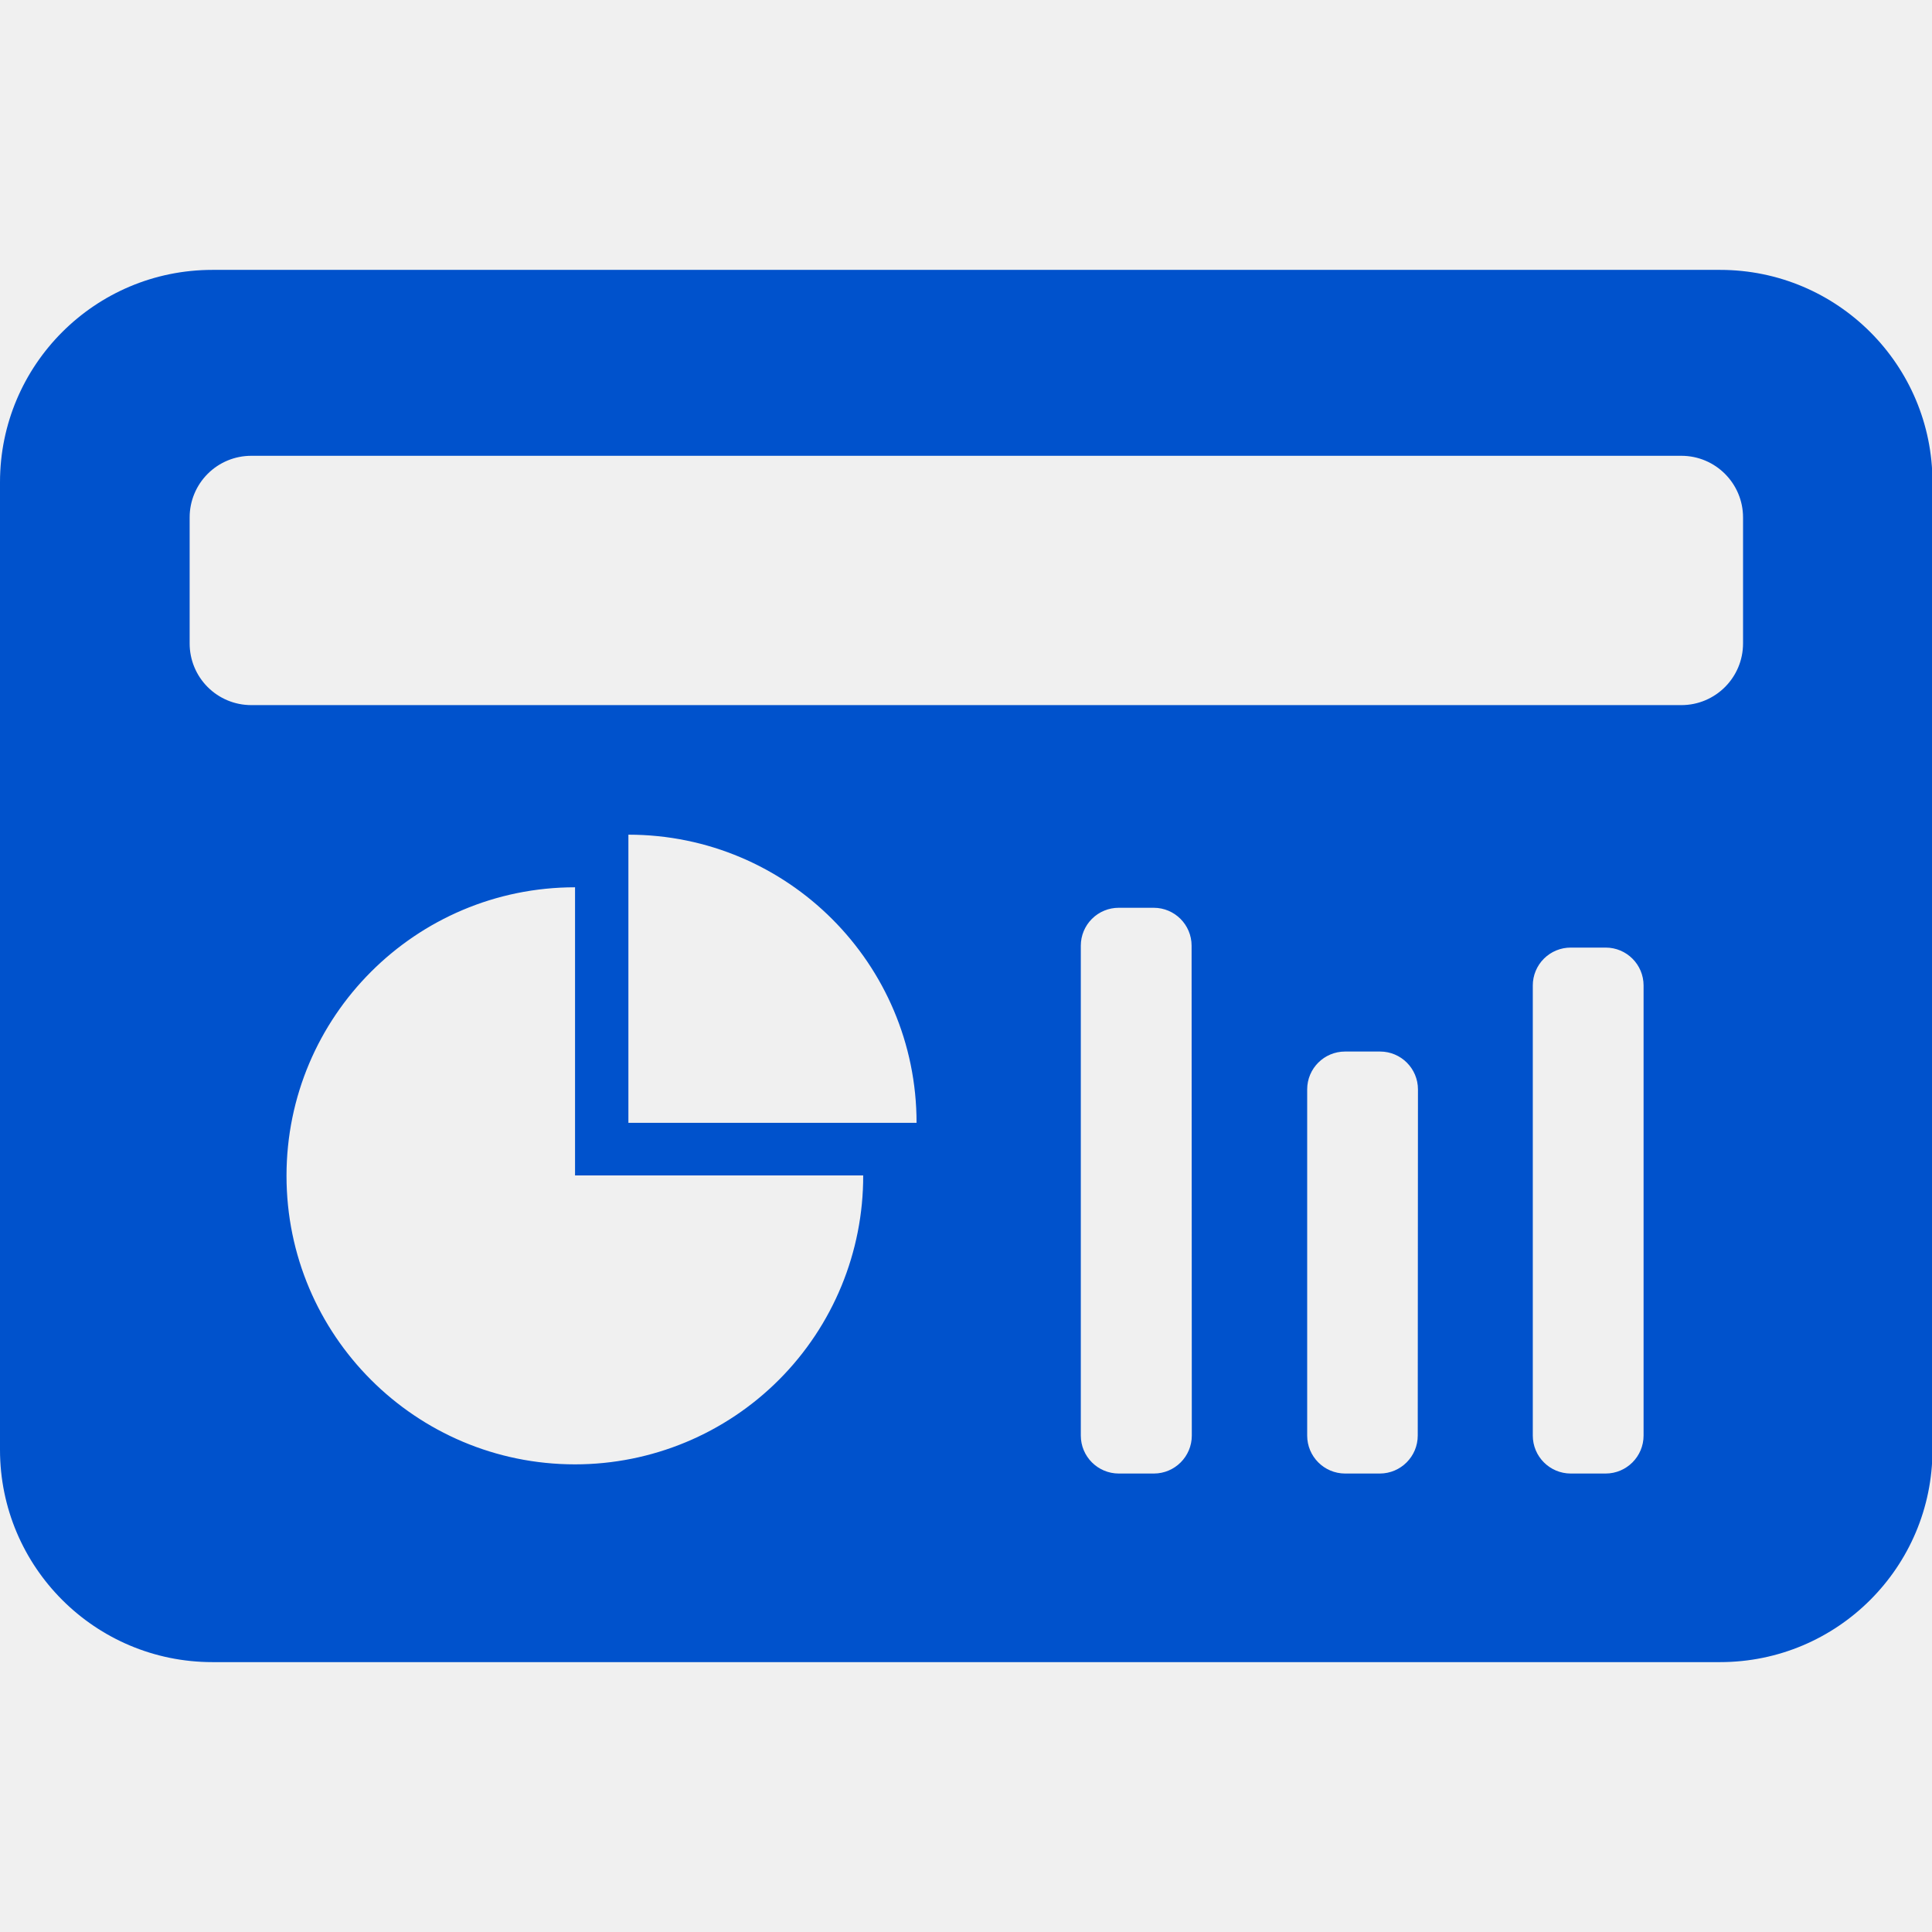
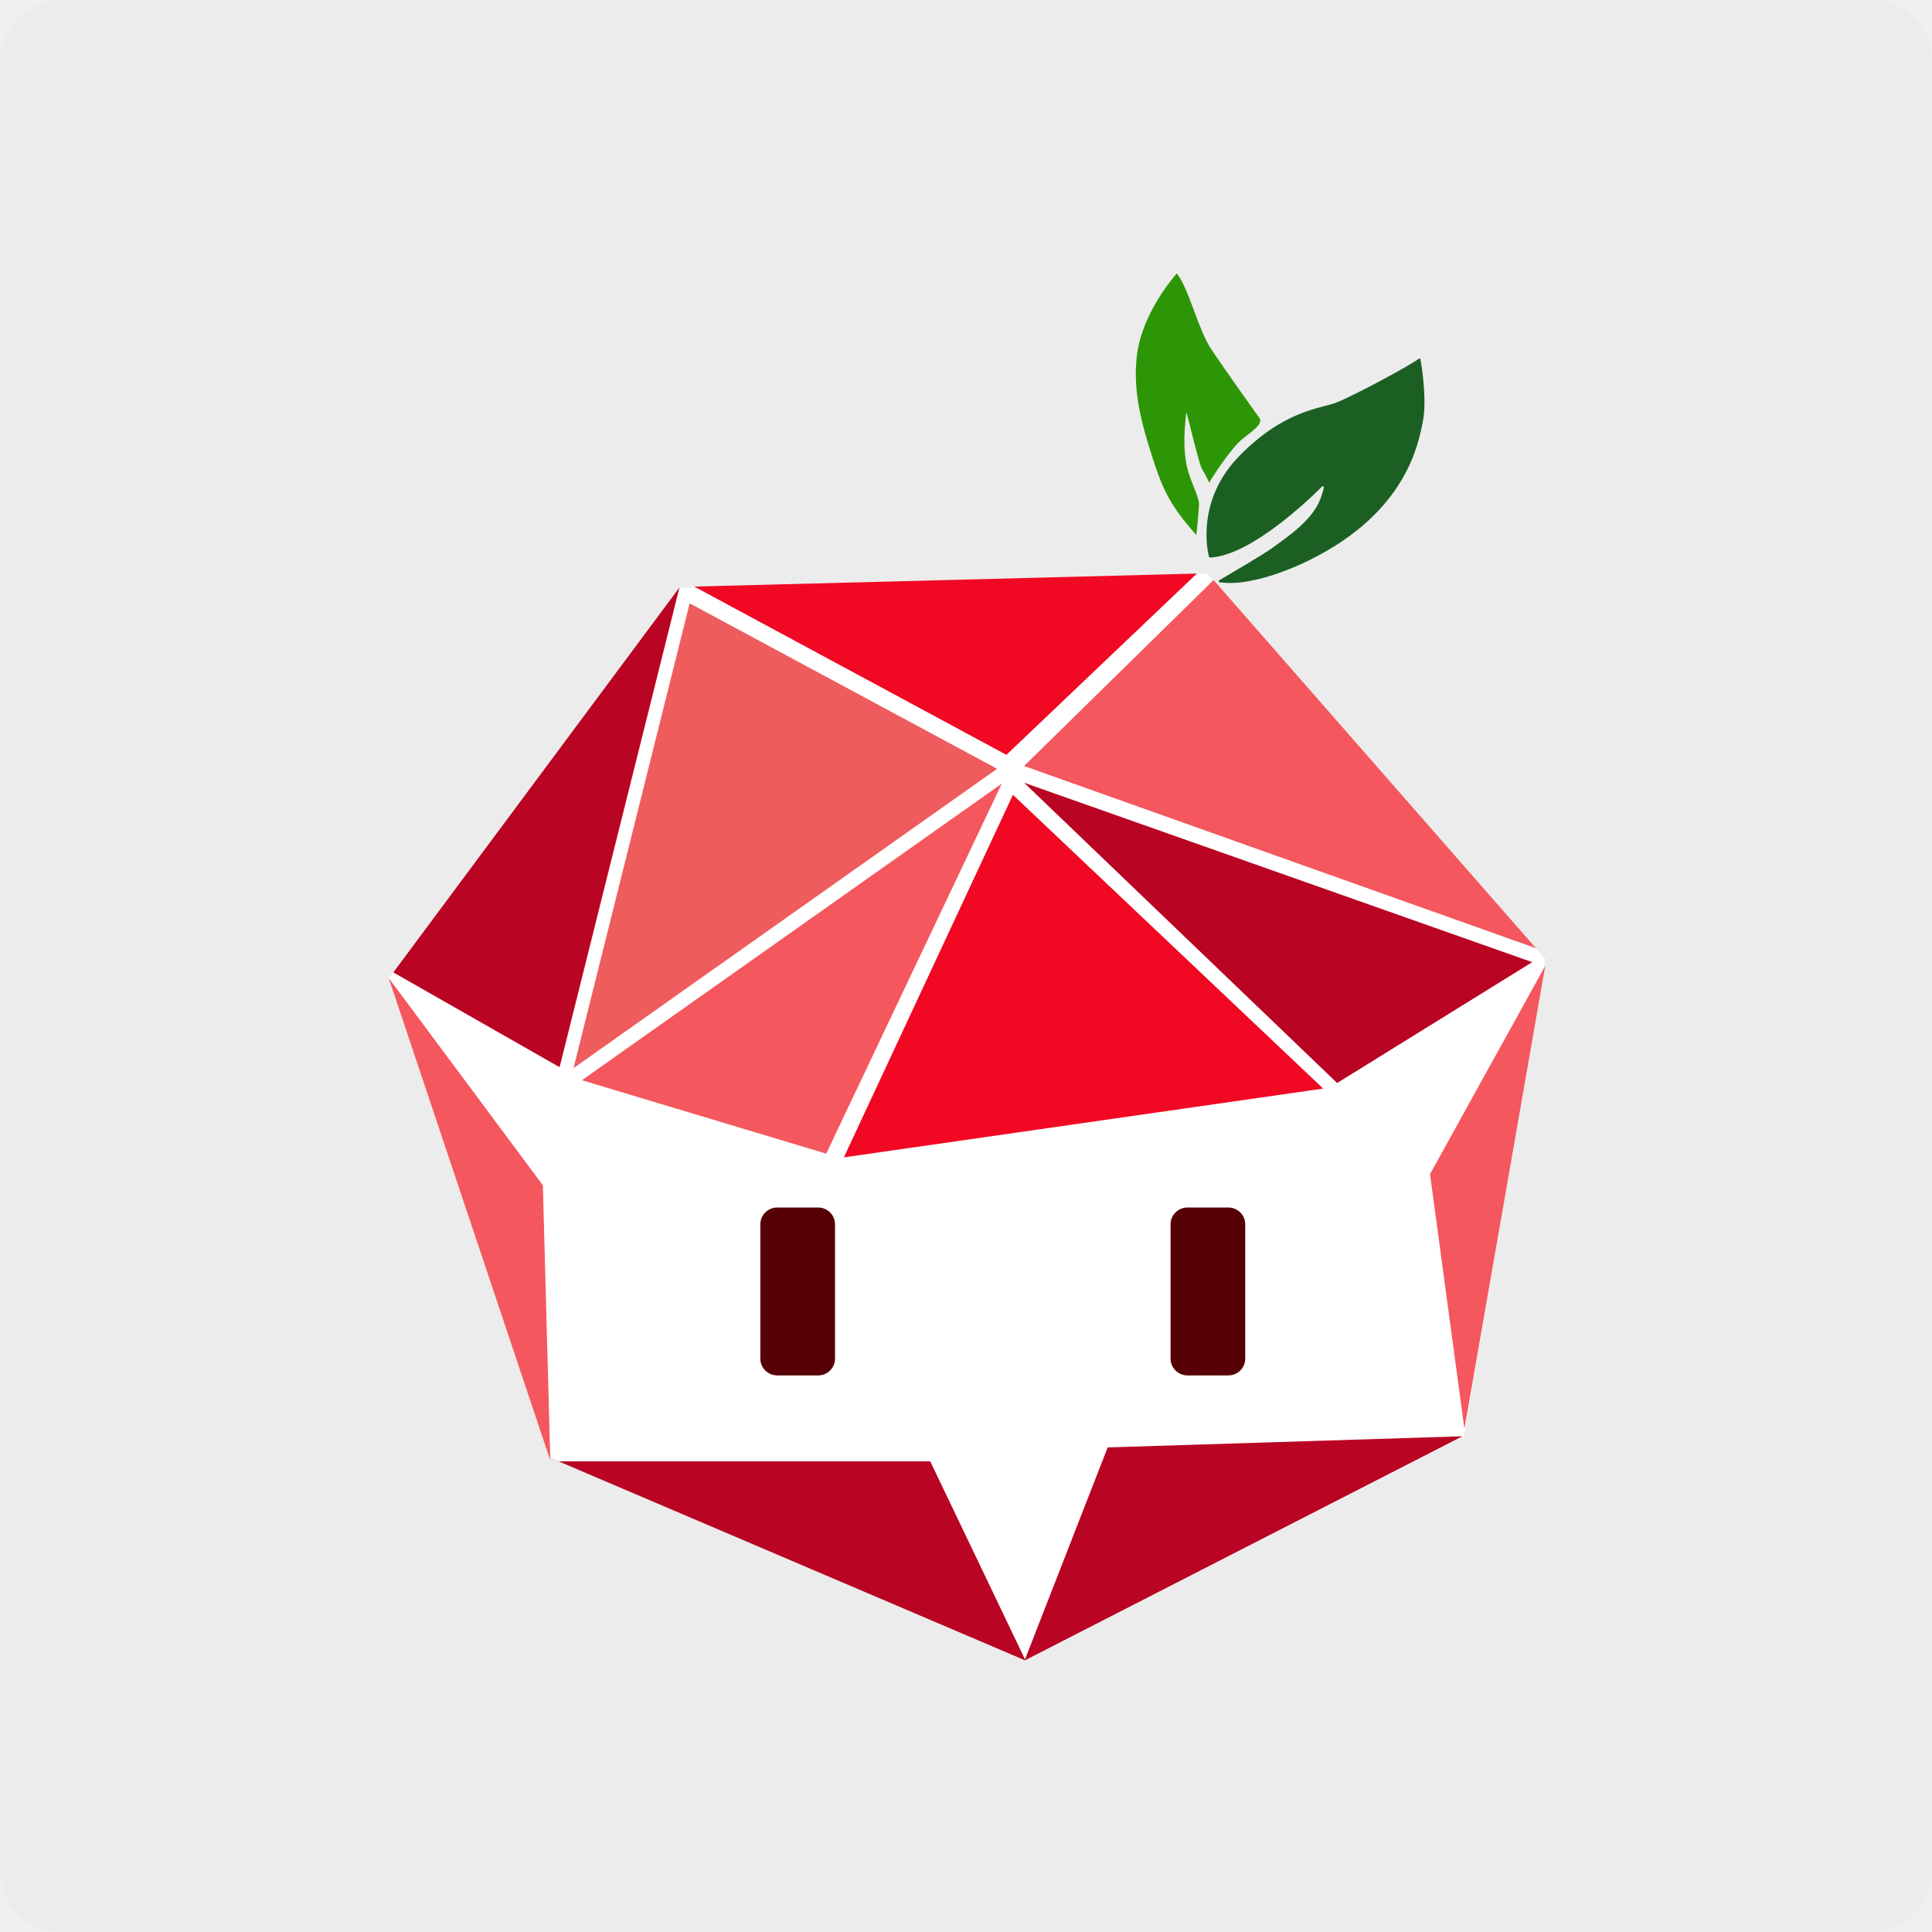
- <svg xmlns="http://www.w3.org/2000/svg" t="1709741429433" class="icon" viewBox="0 0 1421 1024" version="1.1" p-id="23876" width="550" height="550">
-   <path d="M1265.144 0H156.21A156.21 156.21 0 0 0 0 156.21v711.58a156.21 156.21 0 0 0 156.21 156.21h1108.934a156.21 156.21 0 0 0 156.21-156.21V156.21A156.21 156.21 0 0 0 1265.144 0zM422.945 878.544a212.218 212.218 0 0 1 0-424.436v211.943h211.943a211.943 211.943 0 0 1-211.943 212.493z m39.249-251.192v-211.943a211.943 211.943 0 0 1 211.943 211.943z m414.388 229.998a27.945 27.945 0 0 1-27.867 27.945h-25.826a27.945 27.945 0 0 1-27.945-27.945v-360.304a27.867 27.867 0 0 1 27.945-27.867h25.669a27.867 27.867 0 0 1 27.867 27.867z m166.179 0a27.945 27.945 0 0 1-27.867 27.945h-25.59a27.945 27.945 0 0 1-27.867-27.945V602.782a27.867 27.867 0 0 1 27.867-27.867h25.747a27.867 27.867 0 0 1 27.867 27.867z m166.101 0a27.945 27.945 0 0 1-27.867 27.945h-25.669a27.945 27.945 0 0 1-27.945-27.945V526.326a27.867 27.867 0 0 1 27.945-27.867h25.669a27.867 27.867 0 0 1 27.867 27.867zM1282.021 274.741a45.372 45.372 0 0 1-45.372 45.372h-1051.867A45.293 45.293 0 0 1 139.49 274.741V182.114a45.293 45.293 0 0 1 45.293-45.372h1051.867a45.372 45.372 0 0 1 45.372 45.372z" fill="#0052CC" p-id="23877" />
+ <svg xmlns="http://www.w3.org/2000/svg" width="1024px" height="1024px" viewBox="0 0 1024 1024" version="1.1">
+   <g id="safari-pinned-tab" stroke="none" stroke-width="1" fill="none" fill-rule="evenodd">
+     <rect id="矩形" fill="#ECECEC" x="0" y="0" width="1024" height="1024" rx="32" />
+     <g id="lichi_icon" transform="translate(206, 145)" fill-rule="nonzero">
+       <g id="body" transform="translate(0, 159)" fill="#FFFFFF">
+         <polyline id="路径" points="154.174 7.634 433.706 0 613 204.395 569.9 457.303 337.409 576 84.968 467.892 0 214.492 154.174 7.634 154.174 7.634" />
+       </g>
+       <g id="face" transform="translate(0, 159)">
+         <polygon id="路径" fill="#F10823" points="161.99 6.898 428.361 0 327.426 96.082" />
+         <polygon id="路径" fill="#F4575D" points="437.224 3.449 336.781 101.995 608.076 198.57" />
+         <polygon id="路径" fill="#EE5C5D" points="159.528 15.767 322.502 103.473 97.982 262.132" />
+         <polygon id="路径" fill="#B90423" points="154.112 7.391 90.596 261.639 2.462 211.381" />
+         <polygon id="路径" fill="#F4575D" points="324.964 111.357 231.906 307.463 102.413 268.537" />
+         <polygon id="路径" fill="#F10823" points="330.872 117.269 241.261 309.434 495.324 272.972" />
+         <polyline id="路径" fill="#B90423" points="336.781 110.864 502.709 270.015 606.107 205.961" />
+         <polygon id="路径" fill="#F4575D" points="0 214.337 81.733 324.216 85.672 470.063" />
+         <polygon id="路径" fill="#F4575D" points="551.946 318.303 613 207.932 570.164 453.311" />
+         <polygon id="路径" fill="#B90423" points="90.104 470.556 287.051 470.556 337.273 575.507 381.094 463.165 569.179 457.252 337.273 576" />
+       </g>
+       <g id="eyes" transform="translate(197, 495)" fill="#560106">
+         <path d="M30.587,89 L8.993,89 C4.052,89 0,85.041 0,80.105 L0,8.895 C0,4.008 4.002,0 8.993,0 L30.587,0 C35.528,0 39.58,3.959 39.58,8.895 L39.58,80.105 C39.58,85.041 35.578,89 30.587,89 Z" id="路径" />
+         <path d="M248.007,89 L226.413,89 C221.472,89 217.42,85.041 217.42,80.105 L217.42,8.895 C217.42,4.008 221.422,0 226.413,0 L248.007,0 C252.948,0 257,3.959 257,8.895 L257,80.105 C257,85.041 252.998,89 248.007,89 Z" id="路径" />
+       </g>
+       <g id="leaf" transform="translate(396, 0)">
+         <path d="M39.351,150.495 C39.105,150.495 38.86,150.346 38.762,150.049 C37.829,146.334 32.284,119.977 54.565,96.99 C78.612,72.219 97.752,71.724 106.586,68.256 C114.88,64.986 144.719,49.133 150.02,45.12 C150.363,44.872 150.854,45.07 150.903,45.467 C151.639,49.777 154.338,67.364 152.179,78.164 C149.725,90.55 143.345,126.22 92.796,151.486 C92.796,151.486 64.135,166.547 44.406,163.624 C43.866,163.525 43.768,162.831 44.209,162.583 C49.412,159.512 68.11,148.563 72.183,145.541 C79.545,140.091 93.286,131.174 97.703,119.779 C98.979,116.46 99.47,114.478 99.666,113.339 C99.765,112.794 99.078,112.447 98.734,112.843 C92.894,118.739 61.092,149.603 39.351,150.495 Z" id="路径" fill="#1B6022" />
+         <path d="M21.83,0.037 C21.781,-0.012 21.683,-0.012 21.634,0.037 C20.113,1.771 3.475,20.795 0.629,42.99 C-1.776,62.162 3.083,79.651 8.972,97.981 C14.125,113.983 18.002,122.058 29.094,135.137 L31.842,138.357 C31.94,138.456 32.087,138.407 32.087,138.308 C32.235,137.317 32.725,133.651 33.511,122.752 C33.854,118.194 28.259,109.772 26.64,99.963 C24.677,88.073 26.542,77.669 26.64,74.102 C26.64,73.953 26.885,73.904 26.934,74.052 C28.407,78.808 33.412,100.706 35.032,103.431 C37.977,108.385 38.516,110.168 38.958,110.862 C39.007,110.961 39.498,109.772 39.547,109.673 C40.725,107.79 50.638,92.234 56.626,87.577 C63.006,82.623 66.392,80.146 65.951,77.223 C65.951,77.223 65.951,77.173 65.951,77.173 C65.313,76.282 46.712,50.272 39.94,40.017 C33.069,29.663 28.161,8.063 21.83,0.037 Z" id="路径" fill="#2D9606" />
+       </g>
+     </g>
+   </g>
</svg>
